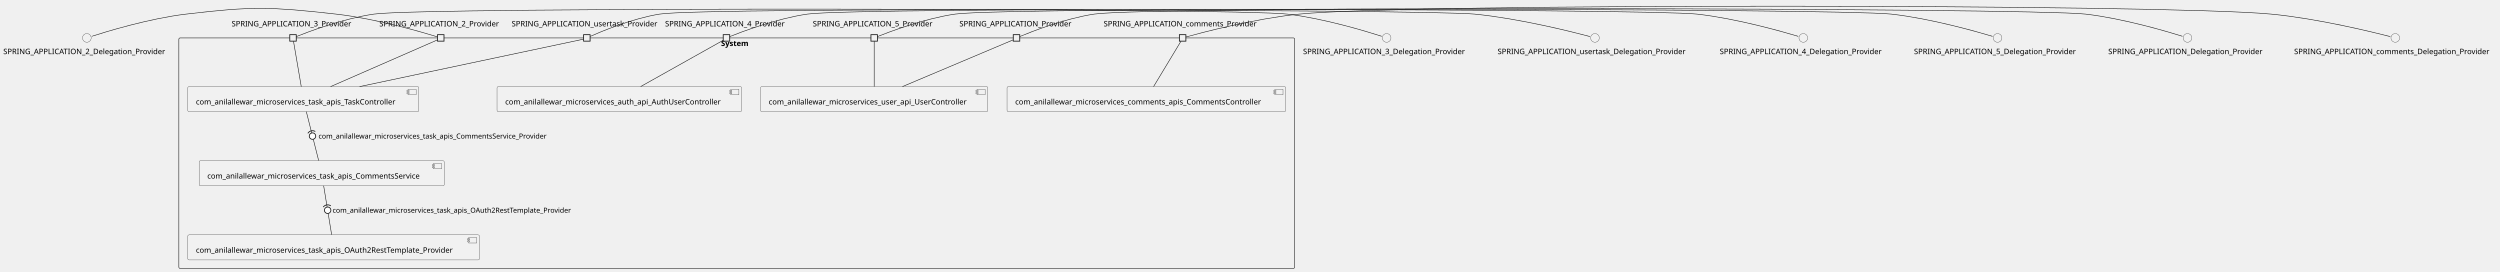
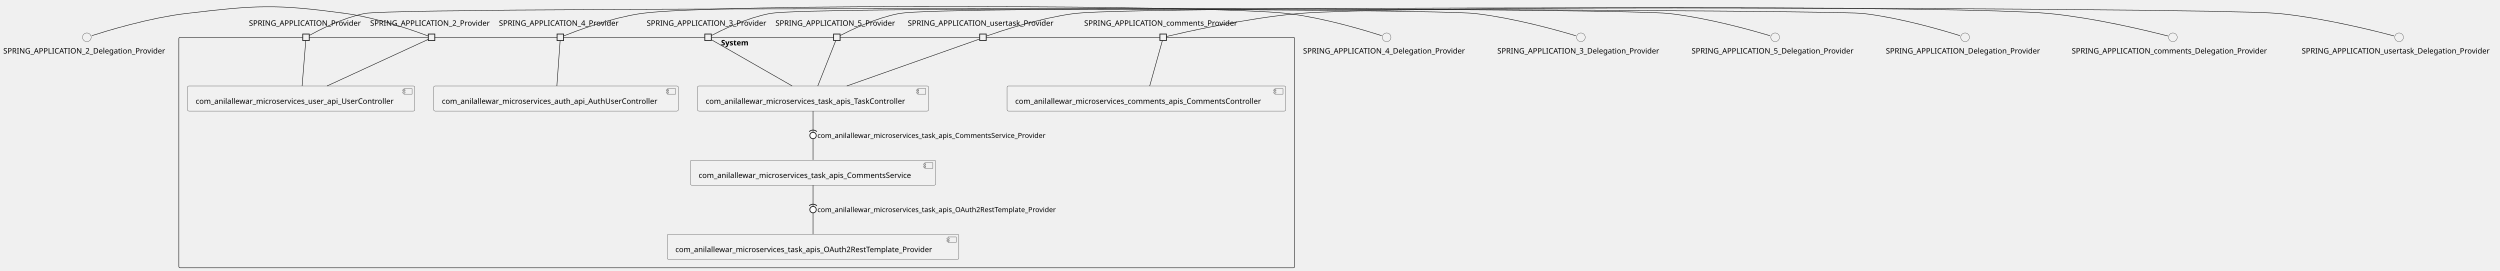
- <svg xmlns="http://www.w3.org/2000/svg" xmlns:xlink="http://www.w3.org/1999/xlink" contentStyleType="text/css" height="502px" preserveAspectRatio="none" style="width:4620px;height:502px;background:#FFFFFF;" version="1.1" viewBox="0 0 4620 502" width="4620px" zoomAndPan="magnify">
+ <svg xmlns="http://www.w3.org/2000/svg" xmlns:xlink="http://www.w3.org/1999/xlink" contentStyleType="text/css" height="500px" preserveAspectRatio="none" style="width:4620px;height:500px;background:#FFFFFF;" version="1.1" viewBox="0 0 4620 500" width="4620px" zoomAndPan="magnify">
  <defs />
  <g>
    <g id="cluster_System">
-       <rect fill="none" height="426" rx="2.5" ry="2.5" style="stroke:#181818;stroke-width:1.0;" width="2062" x="330.5" y="70.06" />
-       <text fill="#000000" font-family="sans-serif" font-size="14" font-weight="bold" lengthAdjust="spacing" textLength="58" x="1332.5" y="85.055">System</text>
+       <rect fill="none" height="426" rx="2.5" ry="2.5" style="stroke:#181818;stroke-width:1.0;" width="2062" x="330.5" y="68.92" />
+       <text fill="#000000" font-family="sans-serif" font-size="14" font-weight="bold" lengthAdjust="spacing" textLength="58" x="1332.5" y="83.915">System</text>
    </g>
    <g id="elem_com_anilallewar_microservices_auth_api_AuthUserController">
-       <a href="anilallewar-microservices-basics-spring-boot.repository#_a1Vssrj6Ee-qBMqIC-t1kw" target="_top" title="anilallewar-microservices-basics-spring-boot.repository#_a1Vssrj6Ee-qBMqIC-t1kw" xlink:actuate="onRequest" xlink:href="anilallewar-microservices-basics-spring-boot.repository#_a1Vssrj6Ee-qBMqIC-t1kw" xlink:show="new" xlink:title="anilallewar-microservices-basics-spring-boot.repository#_a1Vssrj6Ee-qBMqIC-t1kw" xlink:type="simple">
-         <rect fill="#F1F1F1" height="46.297" rx="2.5" ry="2.5" style="stroke:#181818;stroke-width:0.5;" width="452" x="918.5" y="160.06" />
-         <rect fill="#F1F1F1" height="10" style="stroke:#181818;stroke-width:0.5;" width="15" x="1350.5" y="165.06" />
-         <rect fill="#F1F1F1" height="2" style="stroke:#181818;stroke-width:0.5;" width="4" x="1348.5" y="167.06" />
-         <rect fill="#F1F1F1" height="2" style="stroke:#181818;stroke-width:0.5;" width="4" x="1348.5" y="171.06" />
-         <text fill="#000000" font-family="sans-serif" font-size="14" lengthAdjust="spacing" textLength="412" x="933.5" y="193.055">com_anilallewar_microservices_auth_api_AuthUserController</text>
+       <a href="anilallewar-microservices-basics-spring-boot.repository#_SwfTI7nDEe-A59wkRz9D5w" target="_top" title="anilallewar-microservices-basics-spring-boot.repository#_SwfTI7nDEe-A59wkRz9D5w" xlink:actuate="onRequest" xlink:href="anilallewar-microservices-basics-spring-boot.repository#_SwfTI7nDEe-A59wkRz9D5w" xlink:show="new" xlink:title="anilallewar-microservices-basics-spring-boot.repository#_SwfTI7nDEe-A59wkRz9D5w" xlink:type="simple">
+         <rect fill="#F1F1F1" height="46.297" rx="2.5" ry="2.5" style="stroke:#181818;stroke-width:0.5;" width="452" x="801.5" y="158.92" />
+         <rect fill="#F1F1F1" height="10" style="stroke:#181818;stroke-width:0.5;" width="15" x="1233.5" y="163.92" />
+         <rect fill="#F1F1F1" height="2" style="stroke:#181818;stroke-width:0.5;" width="4" x="1231.5" y="165.92" />
+         <rect fill="#F1F1F1" height="2" style="stroke:#181818;stroke-width:0.5;" width="4" x="1231.5" y="169.92" />
+         <text fill="#000000" font-family="sans-serif" font-size="14" lengthAdjust="spacing" textLength="412" x="816.5" y="191.915">com_anilallewar_microservices_auth_api_AuthUserController</text>
      </a>
    </g>
    <g id="elem_com_anilallewar_microservices_comments_apis_CommentsController">
-       <a href="anilallewar-microservices-basics-spring-boot.repository#_a1Vssrj6Ee-qBMqIC-t1kw" target="_top" title="anilallewar-microservices-basics-spring-boot.repository#_a1Vssrj6Ee-qBMqIC-t1kw" xlink:actuate="onRequest" xlink:href="anilallewar-microservices-basics-spring-boot.repository#_a1Vssrj6Ee-qBMqIC-t1kw" xlink:show="new" xlink:title="anilallewar-microservices-basics-spring-boot.repository#_a1Vssrj6Ee-qBMqIC-t1kw" xlink:type="simple">
-         <rect fill="#F1F1F1" height="46.297" rx="2.5" ry="2.5" style="stroke:#181818;stroke-width:0.5;" width="515" x="1861" y="160.06" />
-         <rect fill="#F1F1F1" height="10" style="stroke:#181818;stroke-width:0.5;" width="15" x="2356" y="165.06" />
-         <rect fill="#F1F1F1" height="2" style="stroke:#181818;stroke-width:0.5;" width="4" x="2354" y="167.06" />
-         <rect fill="#F1F1F1" height="2" style="stroke:#181818;stroke-width:0.5;" width="4" x="2354" y="171.06" />
-         <text fill="#000000" font-family="sans-serif" font-size="14" lengthAdjust="spacing" textLength="475" x="1876" y="193.055">com_anilallewar_microservices_comments_apis_CommentsController</text>
+       <a href="anilallewar-microservices-basics-spring-boot.repository#_SwfTI7nDEe-A59wkRz9D5w" target="_top" title="anilallewar-microservices-basics-spring-boot.repository#_SwfTI7nDEe-A59wkRz9D5w" xlink:actuate="onRequest" xlink:href="anilallewar-microservices-basics-spring-boot.repository#_SwfTI7nDEe-A59wkRz9D5w" xlink:show="new" xlink:title="anilallewar-microservices-basics-spring-boot.repository#_SwfTI7nDEe-A59wkRz9D5w" xlink:type="simple">
+         <rect fill="#F1F1F1" height="46.297" rx="2.5" ry="2.5" style="stroke:#181818;stroke-width:0.5;" width="515" x="1861" y="158.92" />
+         <rect fill="#F1F1F1" height="10" style="stroke:#181818;stroke-width:0.5;" width="15" x="2356" y="163.92" />
+         <rect fill="#F1F1F1" height="2" style="stroke:#181818;stroke-width:0.5;" width="4" x="2354" y="165.92" />
+         <rect fill="#F1F1F1" height="2" style="stroke:#181818;stroke-width:0.5;" width="4" x="2354" y="169.92" />
+         <text fill="#000000" font-family="sans-serif" font-size="14" lengthAdjust="spacing" textLength="475" x="1876" y="191.915">com_anilallewar_microservices_comments_apis_CommentsController</text>
      </a>
    </g>
    <g id="elem_com_anilallewar_microservices_task_apis_CommentsService">
-       <a href="anilallewar-microservices-basics-spring-boot.repository#_a1Vssrj6Ee-qBMqIC-t1kw" target="_top" title="anilallewar-microservices-basics-spring-boot.repository#_a1Vssrj6Ee-qBMqIC-t1kw" xlink:actuate="onRequest" xlink:href="anilallewar-microservices-basics-spring-boot.repository#_a1Vssrj6Ee-qBMqIC-t1kw" xlink:show="new" xlink:title="anilallewar-microservices-basics-spring-boot.repository#_a1Vssrj6Ee-qBMqIC-t1kw" xlink:type="simple">
-         <rect fill="#F1F1F1" height="46.297" rx="2.5" ry="2.5" style="stroke:#181818;stroke-width:0.5;" width="453" x="368" y="297.06" />
-         <rect fill="#F1F1F1" height="10" style="stroke:#181818;stroke-width:0.5;" width="15" x="801" y="302.06" />
-         <rect fill="#F1F1F1" height="2" style="stroke:#181818;stroke-width:0.5;" width="4" x="799" y="304.06" />
-         <rect fill="#F1F1F1" height="2" style="stroke:#181818;stroke-width:0.5;" width="4" x="799" y="308.06" />
-         <text fill="#000000" font-family="sans-serif" font-size="14" lengthAdjust="spacing" textLength="413" x="383" y="330.055">com_anilallewar_microservices_task_apis_CommentsService</text>
+       <a href="anilallewar-microservices-basics-spring-boot.repository#_SwfTI7nDEe-A59wkRz9D5w" target="_top" title="anilallewar-microservices-basics-spring-boot.repository#_SwfTI7nDEe-A59wkRz9D5w" xlink:actuate="onRequest" xlink:href="anilallewar-microservices-basics-spring-boot.repository#_SwfTI7nDEe-A59wkRz9D5w" xlink:show="new" xlink:title="anilallewar-microservices-basics-spring-boot.repository#_SwfTI7nDEe-A59wkRz9D5w" xlink:type="simple">
+         <rect fill="#F1F1F1" height="46.297" rx="2.5" ry="2.5" style="stroke:#181818;stroke-width:0.5;" width="453" x="1276" y="295.92" />
+         <rect fill="#F1F1F1" height="10" style="stroke:#181818;stroke-width:0.5;" width="15" x="1709" y="300.92" />
+         <rect fill="#F1F1F1" height="2" style="stroke:#181818;stroke-width:0.5;" width="4" x="1707" y="302.92" />
+         <rect fill="#F1F1F1" height="2" style="stroke:#181818;stroke-width:0.5;" width="4" x="1707" y="306.92" />
+         <text fill="#000000" font-family="sans-serif" font-size="14" lengthAdjust="spacing" textLength="413" x="1291" y="328.915">com_anilallewar_microservices_task_apis_CommentsService</text>
      </a>
    </g>
    <g id="elem_com_anilallewar_microservices_task_apis_OAuth2RestTemplate_Provider">
-       <a href="anilallewar-microservices-basics-spring-boot.repository#_a1Vssrj6Ee-qBMqIC-t1kw" target="_top" title="anilallewar-microservices-basics-spring-boot.repository#_a1Vssrj6Ee-qBMqIC-t1kw" xlink:actuate="onRequest" xlink:href="anilallewar-microservices-basics-spring-boot.repository#_a1Vssrj6Ee-qBMqIC-t1kw" xlink:show="new" xlink:title="anilallewar-microservices-basics-spring-boot.repository#_a1Vssrj6Ee-qBMqIC-t1kw" xlink:type="simple">
-         <rect fill="#F1F1F1" height="46.297" rx="2.5" ry="2.5" style="stroke:#181818;stroke-width:0.5;" width="539" x="347" y="434.06" />
-         <rect fill="#F1F1F1" height="10" style="stroke:#181818;stroke-width:0.5;" width="15" x="866" y="439.06" />
-         <rect fill="#F1F1F1" height="2" style="stroke:#181818;stroke-width:0.5;" width="4" x="864" y="441.06" />
-         <rect fill="#F1F1F1" height="2" style="stroke:#181818;stroke-width:0.5;" width="4" x="864" y="445.06" />
-         <text fill="#000000" font-family="sans-serif" font-size="14" lengthAdjust="spacing" textLength="499" x="362" y="467.055">com_anilallewar_microservices_task_apis_OAuth2RestTemplate_Provider</text>
+       <a href="anilallewar-microservices-basics-spring-boot.repository#_SwfTI7nDEe-A59wkRz9D5w" target="_top" title="anilallewar-microservices-basics-spring-boot.repository#_SwfTI7nDEe-A59wkRz9D5w" xlink:actuate="onRequest" xlink:href="anilallewar-microservices-basics-spring-boot.repository#_SwfTI7nDEe-A59wkRz9D5w" xlink:show="new" xlink:title="anilallewar-microservices-basics-spring-boot.repository#_SwfTI7nDEe-A59wkRz9D5w" xlink:type="simple">
+         <rect fill="#F1F1F1" height="46.297" rx="2.5" ry="2.5" style="stroke:#181818;stroke-width:0.5;" width="539" x="1233" y="432.92" />
+         <rect fill="#F1F1F1" height="10" style="stroke:#181818;stroke-width:0.5;" width="15" x="1752" y="437.92" />
+         <rect fill="#F1F1F1" height="2" style="stroke:#181818;stroke-width:0.5;" width="4" x="1750" y="439.92" />
+         <rect fill="#F1F1F1" height="2" style="stroke:#181818;stroke-width:0.5;" width="4" x="1750" y="443.92" />
+         <text fill="#000000" font-family="sans-serif" font-size="14" lengthAdjust="spacing" textLength="499" x="1248" y="465.915">com_anilallewar_microservices_task_apis_OAuth2RestTemplate_Provider</text>
      </a>
    </g>
    <g id="elem_com_anilallewar_microservices_task_apis_TaskController">
-       <a href="anilallewar-microservices-basics-spring-boot.repository#_a1Vssrj6Ee-qBMqIC-t1kw" target="_top" title="anilallewar-microservices-basics-spring-boot.repository#_a1Vssrj6Ee-qBMqIC-t1kw" xlink:actuate="onRequest" xlink:href="anilallewar-microservices-basics-spring-boot.repository#_a1Vssrj6Ee-qBMqIC-t1kw" xlink:show="new" xlink:title="anilallewar-microservices-basics-spring-boot.repository#_a1Vssrj6Ee-qBMqIC-t1kw" xlink:type="simple">
-         <rect fill="#F1F1F1" height="46.297" rx="2.5" ry="2.5" style="stroke:#181818;stroke-width:0.5;" width="427" x="347" y="160.06" />
-         <rect fill="#F1F1F1" height="10" style="stroke:#181818;stroke-width:0.5;" width="15" x="754" y="165.06" />
-         <rect fill="#F1F1F1" height="2" style="stroke:#181818;stroke-width:0.5;" width="4" x="752" y="167.06" />
-         <rect fill="#F1F1F1" height="2" style="stroke:#181818;stroke-width:0.5;" width="4" x="752" y="171.06" />
-         <text fill="#000000" font-family="sans-serif" font-size="14" lengthAdjust="spacing" textLength="387" x="362" y="193.055">com_anilallewar_microservices_task_apis_TaskController</text>
+       <a href="anilallewar-microservices-basics-spring-boot.repository#_SwfTI7nDEe-A59wkRz9D5w" target="_top" title="anilallewar-microservices-basics-spring-boot.repository#_SwfTI7nDEe-A59wkRz9D5w" xlink:actuate="onRequest" xlink:href="anilallewar-microservices-basics-spring-boot.repository#_SwfTI7nDEe-A59wkRz9D5w" xlink:show="new" xlink:title="anilallewar-microservices-basics-spring-boot.repository#_SwfTI7nDEe-A59wkRz9D5w" xlink:type="simple">
+         <rect fill="#F1F1F1" height="46.297" rx="2.5" ry="2.5" style="stroke:#181818;stroke-width:0.5;" width="427" x="1289" y="158.92" />
+         <rect fill="#F1F1F1" height="10" style="stroke:#181818;stroke-width:0.5;" width="15" x="1696" y="163.92" />
+         <rect fill="#F1F1F1" height="2" style="stroke:#181818;stroke-width:0.5;" width="4" x="1694" y="165.92" />
+         <rect fill="#F1F1F1" height="2" style="stroke:#181818;stroke-width:0.5;" width="4" x="1694" y="169.92" />
+         <text fill="#000000" font-family="sans-serif" font-size="14" lengthAdjust="spacing" textLength="387" x="1304" y="191.915">com_anilallewar_microservices_task_apis_TaskController</text>
      </a>
    </g>
    <g id="elem_com_anilallewar_microservices_user_api_UserController">
-       <a href="anilallewar-microservices-basics-spring-boot.repository#_a1Vssrj6Ee-qBMqIC-t1kw" target="_top" title="anilallewar-microservices-basics-spring-boot.repository#_a1Vssrj6Ee-qBMqIC-t1kw" xlink:actuate="onRequest" xlink:href="anilallewar-microservices-basics-spring-boot.repository#_a1Vssrj6Ee-qBMqIC-t1kw" xlink:show="new" xlink:title="anilallewar-microservices-basics-spring-boot.repository#_a1Vssrj6Ee-qBMqIC-t1kw" xlink:type="simple">
-         <rect fill="#F1F1F1" height="46.297" rx="2.5" ry="2.5" style="stroke:#181818;stroke-width:0.5;" width="420" x="1405.5" y="160.06" />
-         <rect fill="#F1F1F1" height="10" style="stroke:#181818;stroke-width:0.5;" width="15" x="1805.5" y="165.06" />
-         <rect fill="#F1F1F1" height="2" style="stroke:#181818;stroke-width:0.5;" width="4" x="1803.5" y="167.06" />
-         <rect fill="#F1F1F1" height="2" style="stroke:#181818;stroke-width:0.5;" width="4" x="1803.5" y="171.06" />
-         <text fill="#000000" font-family="sans-serif" font-size="14" lengthAdjust="spacing" textLength="380" x="1420.5" y="193.055">com_anilallewar_microservices_user_api_UserController</text>
+       <a href="anilallewar-microservices-basics-spring-boot.repository#_SwfTI7nDEe-A59wkRz9D5w" target="_top" title="anilallewar-microservices-basics-spring-boot.repository#_SwfTI7nDEe-A59wkRz9D5w" xlink:actuate="onRequest" xlink:href="anilallewar-microservices-basics-spring-boot.repository#_SwfTI7nDEe-A59wkRz9D5w" xlink:show="new" xlink:title="anilallewar-microservices-basics-spring-boot.repository#_SwfTI7nDEe-A59wkRz9D5w" xlink:type="simple">
+         <rect fill="#F1F1F1" height="46.297" rx="2.5" ry="2.5" style="stroke:#181818;stroke-width:0.5;" width="420" x="346.5" y="158.92" />
+         <rect fill="#F1F1F1" height="10" style="stroke:#181818;stroke-width:0.5;" width="15" x="746.5" y="163.92" />
+         <rect fill="#F1F1F1" height="2" style="stroke:#181818;stroke-width:0.5;" width="4" x="744.5" y="165.92" />
+         <rect fill="#F1F1F1" height="2" style="stroke:#181818;stroke-width:0.5;" width="4" x="744.5" y="169.92" />
+         <text fill="#000000" font-family="sans-serif" font-size="14" lengthAdjust="spacing" textLength="380" x="361.5" y="191.915">com_anilallewar_microservices_user_api_UserController</text>
      </a>
    </g>
-     <text fill="#000000" font-family="sans-serif" font-size="14" lengthAdjust="spacing" textLength="227" x="701" y="48.758">SPRING_APPLICATION_2_Provider</text>
-     <rect fill="#F1F1F1" height="12" style="stroke:#181818;stroke-width:1.5;" width="12" x="808.5" y="64.06" />
-     <text fill="#000000" font-family="sans-serif" font-size="14" lengthAdjust="spacing" textLength="227" x="428" y="48.758">SPRING_APPLICATION_3_Provider</text>
-     <rect fill="#F1F1F1" height="12" style="stroke:#181818;stroke-width:1.5;" width="12" x="535.5" y="64.06" />
-     <text fill="#000000" font-family="sans-serif" font-size="14" lengthAdjust="spacing" textLength="227" x="1229" y="48.758">SPRING_APPLICATION_4_Provider</text>
-     <rect fill="#F1F1F1" height="12" style="stroke:#181818;stroke-width:1.5;" width="12" x="1336.5" y="64.06" />
-     <text fill="#000000" font-family="sans-serif" font-size="14" lengthAdjust="spacing" textLength="227" x="1502" y="48.758">SPRING_APPLICATION_5_Provider</text>
-     <rect fill="#F1F1F1" height="12" style="stroke:#181818;stroke-width:1.5;" width="12" x="1609.5" y="64.06" />
-     <text fill="#000000" font-family="sans-serif" font-size="14" lengthAdjust="spacing" textLength="211" x="1773" y="48.758">SPRING_APPLICATION_Provider</text>
-     <rect fill="#F1F1F1" height="12" style="stroke:#181818;stroke-width:1.5;" width="12" x="1872.5" y="64.06" />
-     <text fill="#000000" font-family="sans-serif" font-size="14" lengthAdjust="spacing" textLength="292" x="2039.5" y="48.758">SPRING_APPLICATION_comments_Provider</text>
-     <rect fill="#F1F1F1" height="12" style="stroke:#181818;stroke-width:1.5;" width="12" x="2179.5" y="64.06" />
-     <text fill="#000000" font-family="sans-serif" font-size="14" lengthAdjust="spacing" textLength="278" x="945.5" y="48.758">SPRING_APPLICATION_usertask_Provider</text>
-     <rect fill="#F1F1F1" height="12" style="stroke:#181818;stroke-width:1.5;" width="12" x="1078.5" y="64.06" />
+     <text fill="#000000" font-family="sans-serif" font-size="14" lengthAdjust="spacing" textLength="227" x="684" y="47.618">SPRING_APPLICATION_2_Provider</text>
+     <rect fill="#F1F1F1" height="12" style="stroke:#181818;stroke-width:1.5;" width="12" x="791.5" y="62.92" />
+     <text fill="#000000" font-family="sans-serif" font-size="14" lengthAdjust="spacing" textLength="227" x="1195" y="47.618">SPRING_APPLICATION_3_Provider</text>
+     <rect fill="#F1F1F1" height="12" style="stroke:#181818;stroke-width:1.5;" width="12" x="1302.5" y="62.92" />
+     <text fill="#000000" font-family="sans-serif" font-size="14" lengthAdjust="spacing" textLength="227" x="922" y="47.618">SPRING_APPLICATION_4_Provider</text>
+     <rect fill="#F1F1F1" height="12" style="stroke:#181818;stroke-width:1.5;" width="12" x="1029.5" y="62.92" />
+     <text fill="#000000" font-family="sans-serif" font-size="14" lengthAdjust="spacing" textLength="227" x="1433" y="47.618">SPRING_APPLICATION_5_Provider</text>
+     <rect fill="#F1F1F1" height="12" style="stroke:#181818;stroke-width:1.5;" width="12" x="1540.5" y="62.92" />
+     <text fill="#000000" font-family="sans-serif" font-size="14" lengthAdjust="spacing" textLength="211" x="460" y="47.618">SPRING_APPLICATION_Provider</text>
+     <rect fill="#F1F1F1" height="12" style="stroke:#181818;stroke-width:1.5;" width="12" x="559.5" y="62.92" />
+     <text fill="#000000" font-family="sans-serif" font-size="14" lengthAdjust="spacing" textLength="292" x="2003.5" y="47.618">SPRING_APPLICATION_comments_Provider</text>
+     <rect fill="#F1F1F1" height="12" style="stroke:#181818;stroke-width:1.5;" width="12" x="2143.5" y="62.92" />
+     <text fill="#000000" font-family="sans-serif" font-size="14" lengthAdjust="spacing" textLength="278" x="1677.5" y="47.618">SPRING_APPLICATION_usertask_Provider</text>
+     <rect fill="#F1F1F1" height="12" style="stroke:#181818;stroke-width:1.5;" width="12" x="1810.5" y="62.92" />
    <g id="elem_SPRING_APPLICATION_2_Delegation_Provider">
-       <ellipse cx="160.5" cy="70.06" fill="#F1F1F1" rx="8" ry="8" style="stroke:#181818;stroke-width:0.5;" />
-       <text fill="#000000" font-family="sans-serif" font-size="14" lengthAdjust="spacing" textLength="309" x="6" y="100.055">SPRING_APPLICATION_2_Delegation_Provider</text>
+       <ellipse cx="160.5" cy="68.92" fill="#F1F1F1" rx="8" ry="8" style="stroke:#181818;stroke-width:0.5;" />
+       <text fill="#000000" font-family="sans-serif" font-size="14" lengthAdjust="spacing" textLength="309" x="6" y="98.915">SPRING_APPLICATION_2_Delegation_Provider</text>
    </g>
    <g id="elem_SPRING_APPLICATION_3_Delegation_Provider">
-       <ellipse cx="2562.5" cy="70.06" fill="#F1F1F1" rx="8" ry="8" style="stroke:#181818;stroke-width:0.5;" />
-       <text fill="#000000" font-family="sans-serif" font-size="14" lengthAdjust="spacing" textLength="309" x="2408" y="100.055">SPRING_APPLICATION_3_Delegation_Provider</text>
+       <ellipse cx="2921.5" cy="68.92" fill="#F1F1F1" rx="8" ry="8" style="stroke:#181818;stroke-width:0.5;" />
+       <text fill="#000000" font-family="sans-serif" font-size="14" lengthAdjust="spacing" textLength="309" x="2767" y="98.915">SPRING_APPLICATION_3_Delegation_Provider</text>
    </g>
    <g id="elem_SPRING_APPLICATION_4_Delegation_Provider">
-       <ellipse cx="3332.5" cy="70.06" fill="#F1F1F1" rx="8" ry="8" style="stroke:#181818;stroke-width:0.5;" />
-       <text fill="#000000" font-family="sans-serif" font-size="14" lengthAdjust="spacing" textLength="309" x="3178" y="100.055">SPRING_APPLICATION_4_Delegation_Provider</text>
+       <ellipse cx="2562.5" cy="68.92" fill="#F1F1F1" rx="8" ry="8" style="stroke:#181818;stroke-width:0.5;" />
+       <text fill="#000000" font-family="sans-serif" font-size="14" lengthAdjust="spacing" textLength="309" x="2408" y="98.915">SPRING_APPLICATION_4_Delegation_Provider</text>
    </g>
    <g id="elem_SPRING_APPLICATION_5_Delegation_Provider">
-       <ellipse cx="3691.5" cy="70.06" fill="#F1F1F1" rx="8" ry="8" style="stroke:#181818;stroke-width:0.5;" />
-       <text fill="#000000" font-family="sans-serif" font-size="14" lengthAdjust="spacing" textLength="309" x="3537" y="100.055">SPRING_APPLICATION_5_Delegation_Provider</text>
+       <ellipse cx="3280.5" cy="68.92" fill="#F1F1F1" rx="8" ry="8" style="stroke:#181818;stroke-width:0.5;" />
+       <text fill="#000000" font-family="sans-serif" font-size="14" lengthAdjust="spacing" textLength="309" x="3126" y="98.915">SPRING_APPLICATION_5_Delegation_Provider</text>
    </g>
    <g id="elem_SPRING_APPLICATION_Delegation_Provider">
-       <ellipse cx="4042.5" cy="70.06" fill="#F1F1F1" rx="8" ry="8" style="stroke:#181818;stroke-width:0.5;" />
-       <text fill="#000000" font-family="sans-serif" font-size="14" lengthAdjust="spacing" textLength="293" x="3896" y="100.055">SPRING_APPLICATION_Delegation_Provider</text>
+       <ellipse cx="3631.5" cy="68.92" fill="#F1F1F1" rx="8" ry="8" style="stroke:#181818;stroke-width:0.5;" />
+       <text fill="#000000" font-family="sans-serif" font-size="14" lengthAdjust="spacing" textLength="293" x="3485" y="98.915">SPRING_APPLICATION_Delegation_Provider</text>
    </g>
    <g id="elem_SPRING_APPLICATION_comments_Delegation_Provider">
-       <ellipse cx="4426.5" cy="70.06" fill="#F1F1F1" rx="8" ry="8" style="stroke:#181818;stroke-width:0.5;" />
-       <text fill="#000000" font-family="sans-serif" font-size="14" lengthAdjust="spacing" textLength="374" x="4239.5" y="100.055">SPRING_APPLICATION_comments_Delegation_Provider</text>
+       <ellipse cx="4015.5" cy="68.92" fill="#F1F1F1" rx="8" ry="8" style="stroke:#181818;stroke-width:0.5;" />
+       <text fill="#000000" font-family="sans-serif" font-size="14" lengthAdjust="spacing" textLength="374" x="3828.5" y="98.915">SPRING_APPLICATION_comments_Delegation_Provider</text>
    </g>
    <g id="elem_SPRING_APPLICATION_usertask_Delegation_Provider">
-       <ellipse cx="2947.5" cy="70.06" fill="#F1F1F1" rx="8" ry="8" style="stroke:#181818;stroke-width:0.5;" />
-       <text fill="#000000" font-family="sans-serif" font-size="14" lengthAdjust="spacing" textLength="360" x="2767.5" y="100.055">SPRING_APPLICATION_usertask_Delegation_Provider</text>
+       <ellipse cx="4433.5" cy="68.92" fill="#F1F1F1" rx="8" ry="8" style="stroke:#181818;stroke-width:0.5;" />
+       <text fill="#000000" font-family="sans-serif" font-size="14" lengthAdjust="spacing" textLength="360" x="4253.5" y="98.915">SPRING_APPLICATION_usertask_Delegation_Provider</text>
    </g>
    <g id="link_SPRING_APPLICATION_2_Delegation_Provider_SPRING_APPLICATION_2_Provider">
-       <path d="M169.53,67.09 C195.97,58.57 275.68,34.14 344,26.06 C466.26,11.61 498.66,12.33 621,26.06 C695.98,34.48 784.28,60.69 808.24,68.1 " fill="none" id="SPRING_APPLICATION_2_Delegation_Provider-SPRING_APPLICATION_2_Provider" style="stroke:#181818;stroke-width:1.0;" />
+       <path d="M169.53,65.95 C195.97,57.43 275.68,33 344,24.92 C474.2,9.53 509.09,7.22 639,24.92 C699.84,33.21 770.28,58.61 791.29,66.53 " fill="none" id="SPRING_APPLICATION_2_Delegation_Provider-SPRING_APPLICATION_2_Provider" style="stroke:#181818;stroke-width:1.0;" />
    </g>
-     <g id="link_SPRING_APPLICATION_2_Provider_com_anilallewar_microservices_task_apis_TaskController">
-       <path d="M808.22,73.8 C781.45,85.51 675.24,131.92 610.9,160.03 " fill="none" id="SPRING_APPLICATION_2_Provider-com_anilallewar_microservices_task_apis_TaskController" style="stroke:#181818;stroke-width:1.0;" />
+     <g id="link_SPRING_APPLICATION_2_Provider_com_anilallewar_microservices_user_api_UserController">
+       <path d="M791.3,72.78 C765.51,84.65 665.26,130.83 604.4,158.86 " fill="none" id="SPRING_APPLICATION_2_Provider-com_anilallewar_microservices_user_api_UserController" style="stroke:#181818;stroke-width:1.0;" />
    </g>
    <g id="link_SPRING_APPLICATION_3_Delegation_Provider_SPRING_APPLICATION_3_Provider">
-       <path d="M2553.47,67.09 C2527.03,58.57 2447.32,34.14 2379,26.06 C2285.87,15.05 783.82,12.68 691,26.06 C633.69,34.32 567.73,59.52 547.62,67.56 " fill="none" id="SPRING_APPLICATION_3_Delegation_Provider-SPRING_APPLICATION_3_Provider" style="stroke:#181818;stroke-width:1.0;" />
+       <path d="M2912.22,66.07 C2884.27,57.66 2798.32,33.03 2725,24.92 C2653.1,16.97 1494.12,11.73 1423,24.92 C1379.66,32.96 1331.55,56.77 1314.72,65.58 " fill="none" id="SPRING_APPLICATION_3_Delegation_Provider-SPRING_APPLICATION_3_Provider" style="stroke:#181818;stroke-width:1.0;" />
    </g>
    <g id="link_SPRING_APPLICATION_3_Provider_com_anilallewar_microservices_task_apis_TaskController">
-       <path d="M542.37,76.12 C544.86,90.71 552.19,133.52 556.73,160.04 " fill="none" id="SPRING_APPLICATION_3_Provider-com_anilallewar_microservices_task_apis_TaskController" style="stroke:#181818;stroke-width:1.0;" />
+       <path d="M1314.52,73.36 C1336.78,86.1 1415.62,131.21 1463.85,158.8 " fill="none" id="SPRING_APPLICATION_3_Provider-com_anilallewar_microservices_task_apis_TaskController" style="stroke:#181818;stroke-width:1.0;" />
    </g>
    <g id="link_SPRING_APPLICATION_4_Delegation_Provider_SPRING_APPLICATION_4_Provider">
-       <path d="M3323.22,67.21 C3295.27,58.8 3209.32,34.17 3136,26.06 C3045.22,16.02 1582.4,13.03 1492,26.06 C1434.69,34.32 1368.73,59.52 1348.62,67.56 " fill="none" id="SPRING_APPLICATION_4_Delegation_Provider-SPRING_APPLICATION_4_Provider" style="stroke:#181818;stroke-width:1.0;" />
+       <path d="M2553.47,65.95 C2527.03,57.43 2447.32,33 2379,24.92 C2247.25,9.35 1316.31,6 1185,24.92 C1127.69,33.18 1061.73,58.38 1041.62,66.42 " fill="none" id="SPRING_APPLICATION_4_Delegation_Provider-SPRING_APPLICATION_4_Provider" style="stroke:#181818;stroke-width:1.0;" />
    </g>
    <g id="link_SPRING_APPLICATION_4_Provider_com_anilallewar_microservices_auth_api_AuthUserController">
-       <path d="M1336.36,74.5 C1313.64,87.24 1233.17,132.35 1183.95,159.94 " fill="none" id="SPRING_APPLICATION_4_Provider-com_anilallewar_microservices_auth_api_AuthUserController" style="stroke:#181818;stroke-width:1.0;" />
+       <path d="M1035.14,74.98 C1034.08,89.57 1031,132.38 1029.09,158.9 " fill="none" id="SPRING_APPLICATION_4_Provider-com_anilallewar_microservices_auth_api_AuthUserController" style="stroke:#181818;stroke-width:1.0;" />
    </g>
    <g id="link_SPRING_APPLICATION_5_Delegation_Provider_SPRING_APPLICATION_5_Provider">
-       <path d="M3682.22,67.21 C3654.27,58.8 3568.32,34.17 3495,26.06 C3399.47,15.5 1860.13,12.35 1765,26.06 C1707.69,34.32 1641.73,59.52 1621.62,67.56 " fill="none" id="SPRING_APPLICATION_5_Delegation_Provider-SPRING_APPLICATION_5_Provider" style="stroke:#181818;stroke-width:1.0;" />
+       <path d="M3271.22,66.07 C3243.27,57.66 3157.32,33.03 3084,24.92 C3005.48,16.24 1739.7,10.62 1662,24.92 C1618.1,33 1569.29,57 1552.53,65.71 " fill="none" id="SPRING_APPLICATION_5_Delegation_Provider-SPRING_APPLICATION_5_Provider" style="stroke:#181818;stroke-width:1.0;" />
    </g>
-     <g id="link_SPRING_APPLICATION_5_Provider_com_anilallewar_microservices_user_api_UserController">
-       <path d="M1615.5,76.12 C1615.5,90.71 1615.5,133.52 1615.5,160.04 " fill="none" id="SPRING_APPLICATION_5_Provider-com_anilallewar_microservices_user_api_UserController" style="stroke:#181818;stroke-width:1.0;" />
+     <g id="link_SPRING_APPLICATION_5_Provider_com_anilallewar_microservices_task_apis_TaskController">
+       <path d="M1544.5,74.98 C1538.71,89.57 1521.74,132.38 1511.23,158.9 " fill="none" id="SPRING_APPLICATION_5_Provider-com_anilallewar_microservices_task_apis_TaskController" style="stroke:#181818;stroke-width:1.0;" />
    </g>
    <g id="link_SPRING_APPLICATION_Delegation_Provider_SPRING_APPLICATION_Provider">
-       <path d="M4033.22,67.09 C4006.04,58.57 3924.11,34.13 3854,26.06 C3752.89,14.42 2122.65,10.98 2022,26.06 C1967.11,34.29 1904.22,59.28 1884.64,67.45 " fill="none" id="SPRING_APPLICATION_Delegation_Provider-SPRING_APPLICATION_Provider" style="stroke:#181818;stroke-width:1.0;" />
+       <path d="M3622.22,65.95 C3595.04,57.43 3513.11,32.99 3443,24.92 C3366.59,16.12 749.49,10.19 674,24.92 C632.9,32.94 587.69,56.54 571.6,65.46 " fill="none" id="SPRING_APPLICATION_Delegation_Provider-SPRING_APPLICATION_Provider" style="stroke:#181818;stroke-width:1.0;" />
    </g>
    <g id="link_SPRING_APPLICATION_Provider_com_anilallewar_microservices_user_api_UserController">
-       <path d="M1872,73.8 C1844.27,85.51 1734.3,131.92 1667.69,160.03 " fill="none" id="SPRING_APPLICATION_Provider-com_anilallewar_microservices_user_api_UserController" style="stroke:#181818;stroke-width:1.0;" />
+       <path d="M565.09,74.98 C563.91,89.57 560.44,132.38 558.29,158.9 " fill="none" id="SPRING_APPLICATION_Provider-com_anilallewar_microservices_user_api_UserController" style="stroke:#181818;stroke-width:1.0;" />
    </g>
    <g id="link_SPRING_APPLICATION_comments_Delegation_Provider_SPRING_APPLICATION_comments_Provider">
-       <path d="M4417.41,67.67 C4386.69,59.74 4283.83,34.31 4197,26.06 C3998.34,7.19 2599.54,6 2401,26.06 C2317.04,34.54 2217.44,61.17 2191.77,68.29 " fill="none" id="SPRING_APPLICATION_comments_Delegation_Provider-SPRING_APPLICATION_comments_Provider" style="stroke:#181818;stroke-width:1.0;" />
+       <path d="M4006.41,66.53 C3975.69,58.6 3872.83,33.17 3786,24.92 C3632.8,10.37 2554.31,11.61 2401,24.92 C2302.08,33.51 2183.72,60.75 2155.67,67.43 " fill="none" id="SPRING_APPLICATION_comments_Delegation_Provider-SPRING_APPLICATION_comments_Provider" style="stroke:#181818;stroke-width:1.0;" />
    </g>
    <g id="link_SPRING_APPLICATION_comments_Provider_com_anilallewar_microservices_comments_apis_CommentsController">
-       <path d="M2182.45,76.12 C2173.64,90.71 2147.8,133.52 2131.79,160.04 " fill="none" id="SPRING_APPLICATION_comments_Provider-com_anilallewar_microservices_comments_apis_CommentsController" style="stroke:#181818;stroke-width:1.0;" />
+       <path d="M2148.09,74.98 C2144.01,89.57 2132.06,132.38 2124.65,158.9 " fill="none" id="SPRING_APPLICATION_comments_Provider-com_anilallewar_microservices_comments_apis_CommentsController" style="stroke:#181818;stroke-width:1.0;" />
    </g>
    <g id="link_SPRING_APPLICATION_usertask_Delegation_Provider_SPRING_APPLICATION_usertask_Provider">
-       <path d="M2938.27,67.56 C2908,59.5 2808.86,34.27 2725,26.06 C2641.73,17.91 1301.62,12.89 1219,26.06 C1167.81,34.22 1109.63,58.82 1090.76,67.22 " fill="none" id="SPRING_APPLICATION_usertask_Delegation_Provider-SPRING_APPLICATION_usertask_Provider" style="stroke:#181818;stroke-width:1.0;" />
+       <path d="M4424.27,66.42 C4394,58.36 4294.86,33.13 4211,24.92 C4087.98,12.87 2108.62,9.26 1986,24.92 C1920.56,33.28 1844.27,59.08 1822.55,66.75 " fill="none" id="SPRING_APPLICATION_usertask_Delegation_Provider-SPRING_APPLICATION_usertask_Provider" style="stroke:#181818;stroke-width:1.0;" />
    </g>
    <g id="link_SPRING_APPLICATION_usertask_Provider_com_anilallewar_microservices_task_apis_TaskController">
-       <path d="M1078.25,72.38 C1037.2,81.08 803.55,130.57 664.54,160.02 " fill="none" id="SPRING_APPLICATION_usertask_Provider-com_anilallewar_microservices_task_apis_TaskController" style="stroke:#181818;stroke-width:1.0;" />
+       <path d="M1810.23,72.14 C1779.8,82.89 1645.76,130.28 1564.96,158.84 " fill="none" id="SPRING_APPLICATION_usertask_Provider-com_anilallewar_microservices_task_apis_TaskController" style="stroke:#181818;stroke-width:1.0;" />
    </g>
    <g id="link_com_anilallewar_microservices_task_apis_TaskController_com_anilallewar_microservices_task_apis_CommentsService">
-       <path d="M566.11,206.35 C572.41,231.37 582.57,271.71 588.88,296.73 " fill="none" id="com_anilallewar_microservices_task_apis_TaskController-com_anilallewar_microservices_task_apis_CommentsService" style="stroke:#181818;stroke-width:1.0;" />
-       <text fill="#000000" font-family="sans-serif" font-size="13" lengthAdjust="spacing" textLength="447" x="588.5" y="256.127">com_anilallewar_microservices_task_apis_CommentsService_Provider</text>
-       <path d="M582.621,242.956 A10,10 0 0 0 568.907 246.411" fill="none" style="stroke:#181818;stroke-width:1.5;" />
-       <ellipse cx="577.491" cy="251.54" fill="#FFFFFF" rx="6" ry="6" style="stroke:#181818;stroke-width:1.5;" />
+       <path d="M1502.5,205.21 C1502.5,230.23 1502.5,270.57 1502.5,295.59 " fill="none" id="com_anilallewar_microservices_task_apis_TaskController-com_anilallewar_microservices_task_apis_CommentsService" style="stroke:#181818;stroke-width:1.0;" />
+       <text fill="#000000" font-family="sans-serif" font-size="13" lengthAdjust="spacing" textLength="447" x="1510.5" y="254.987">com_anilallewar_microservices_task_apis_CommentsService_Provider</text>
+       <path d="M1509.571,243.329 A10,10 0 0 0 1495.429 243.329" fill="none" style="stroke:#181818;stroke-width:1.5;" />
+       <ellipse cx="1502.5" cy="250.4" fill="#FFFFFF" rx="6" ry="6" style="stroke:#181818;stroke-width:1.5;" />
    </g>
    <g id="link_com_anilallewar_microservices_task_apis_CommentsService_com_anilallewar_microservices_task_apis_OAuth2RestTemplate_Provider">
-       <path d="M598.13,343.35 C602.21,368.37 608.78,408.71 612.86,433.73 " fill="none" id="com_anilallewar_microservices_task_apis_CommentsService-com_anilallewar_microservices_task_apis_OAuth2RestTemplate_Provider" style="stroke:#181818;stroke-width:1.0;" />
-       <text fill="#000000" font-family="sans-serif" font-size="13" lengthAdjust="spacing" textLength="465" x="614.5" y="393.127">com_anilallewar_microservices_task_apis_OAuth2RestTemplate_Provider</text>
-       <path d="M611.337,380.424 A10,10 0 0 0 597.379 382.698" fill="none" style="stroke:#181818;stroke-width:1.5;" />
-       <ellipse cx="605.495" cy="388.54" fill="#FFFFFF" rx="6" ry="6" style="stroke:#181818;stroke-width:1.5;" />
+       <path d="M1502.5,342.21 C1502.5,367.23 1502.5,407.57 1502.5,432.59 " fill="none" id="com_anilallewar_microservices_task_apis_CommentsService-com_anilallewar_microservices_task_apis_OAuth2RestTemplate_Provider" style="stroke:#181818;stroke-width:1.0;" />
+       <text fill="#000000" font-family="sans-serif" font-size="13" lengthAdjust="spacing" textLength="465" x="1510.5" y="391.987">com_anilallewar_microservices_task_apis_OAuth2RestTemplate_Provider</text>
+       <path d="M1509.571,380.329 A10,10 0 0 0 1495.429 380.329" fill="none" style="stroke:#181818;stroke-width:1.5;" />
+       <ellipse cx="1502.5" cy="387.4" fill="#FFFFFF" rx="6" ry="6" style="stroke:#181818;stroke-width:1.5;" />
    </g>
  </g>
</svg>
